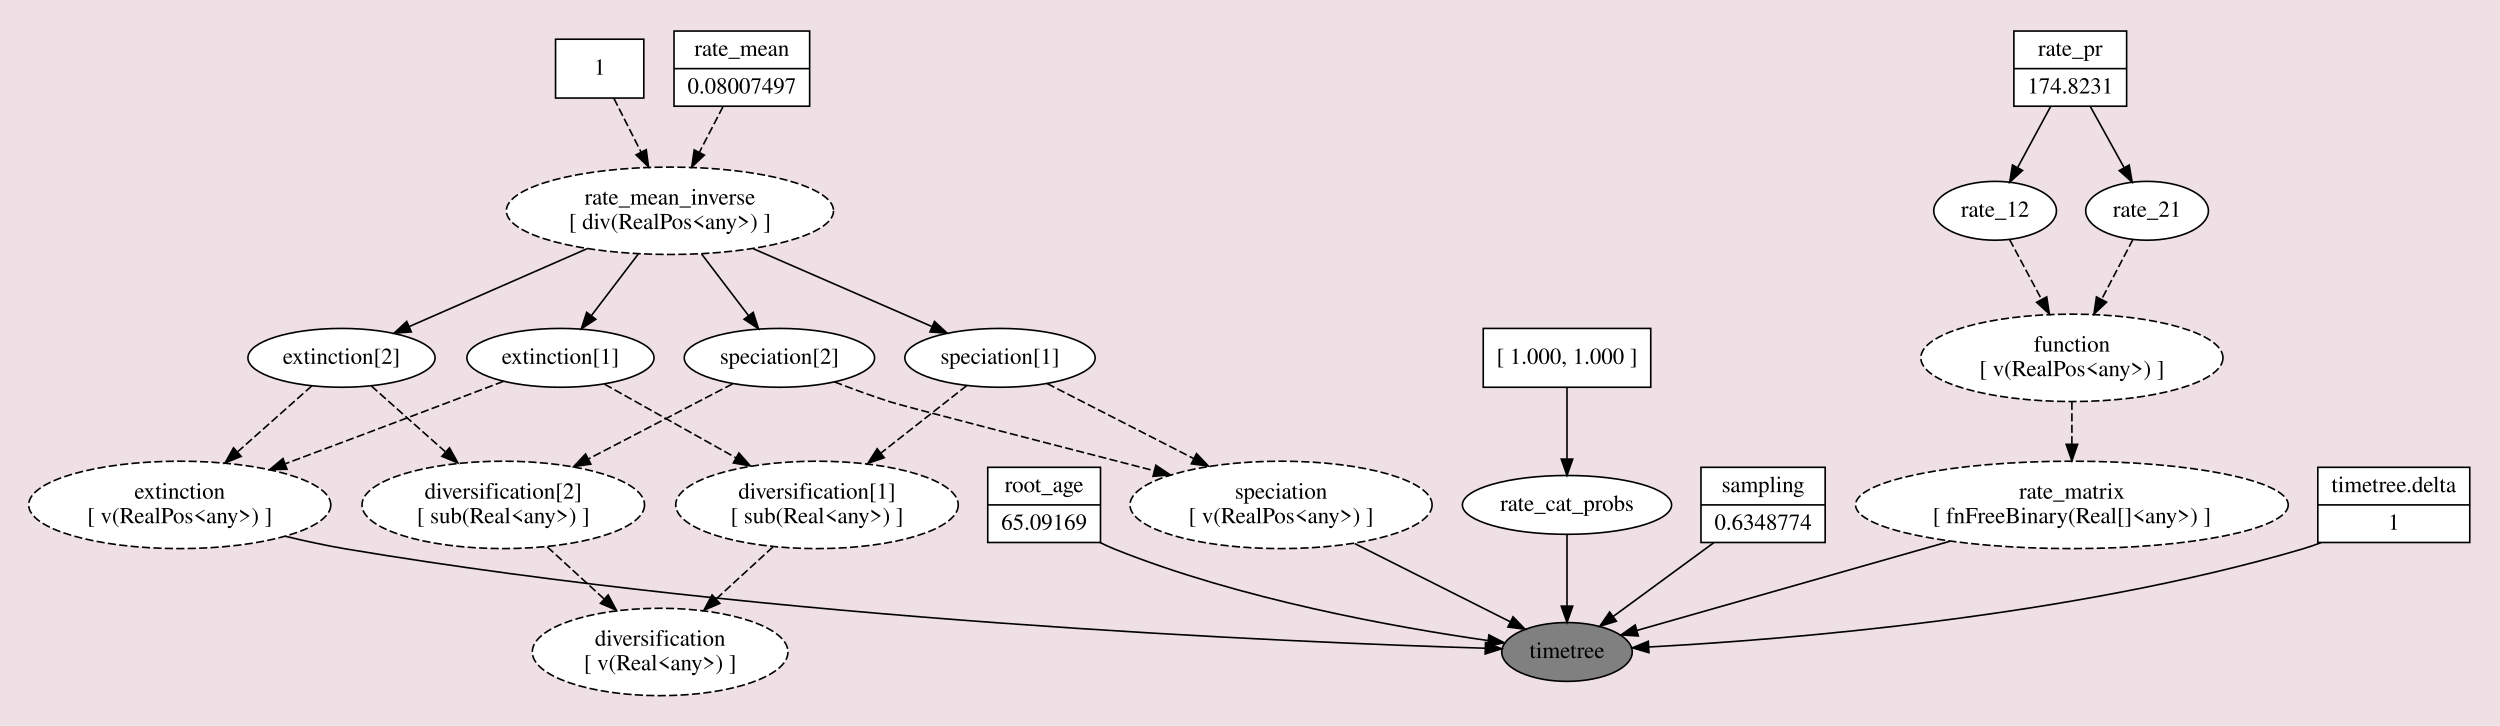
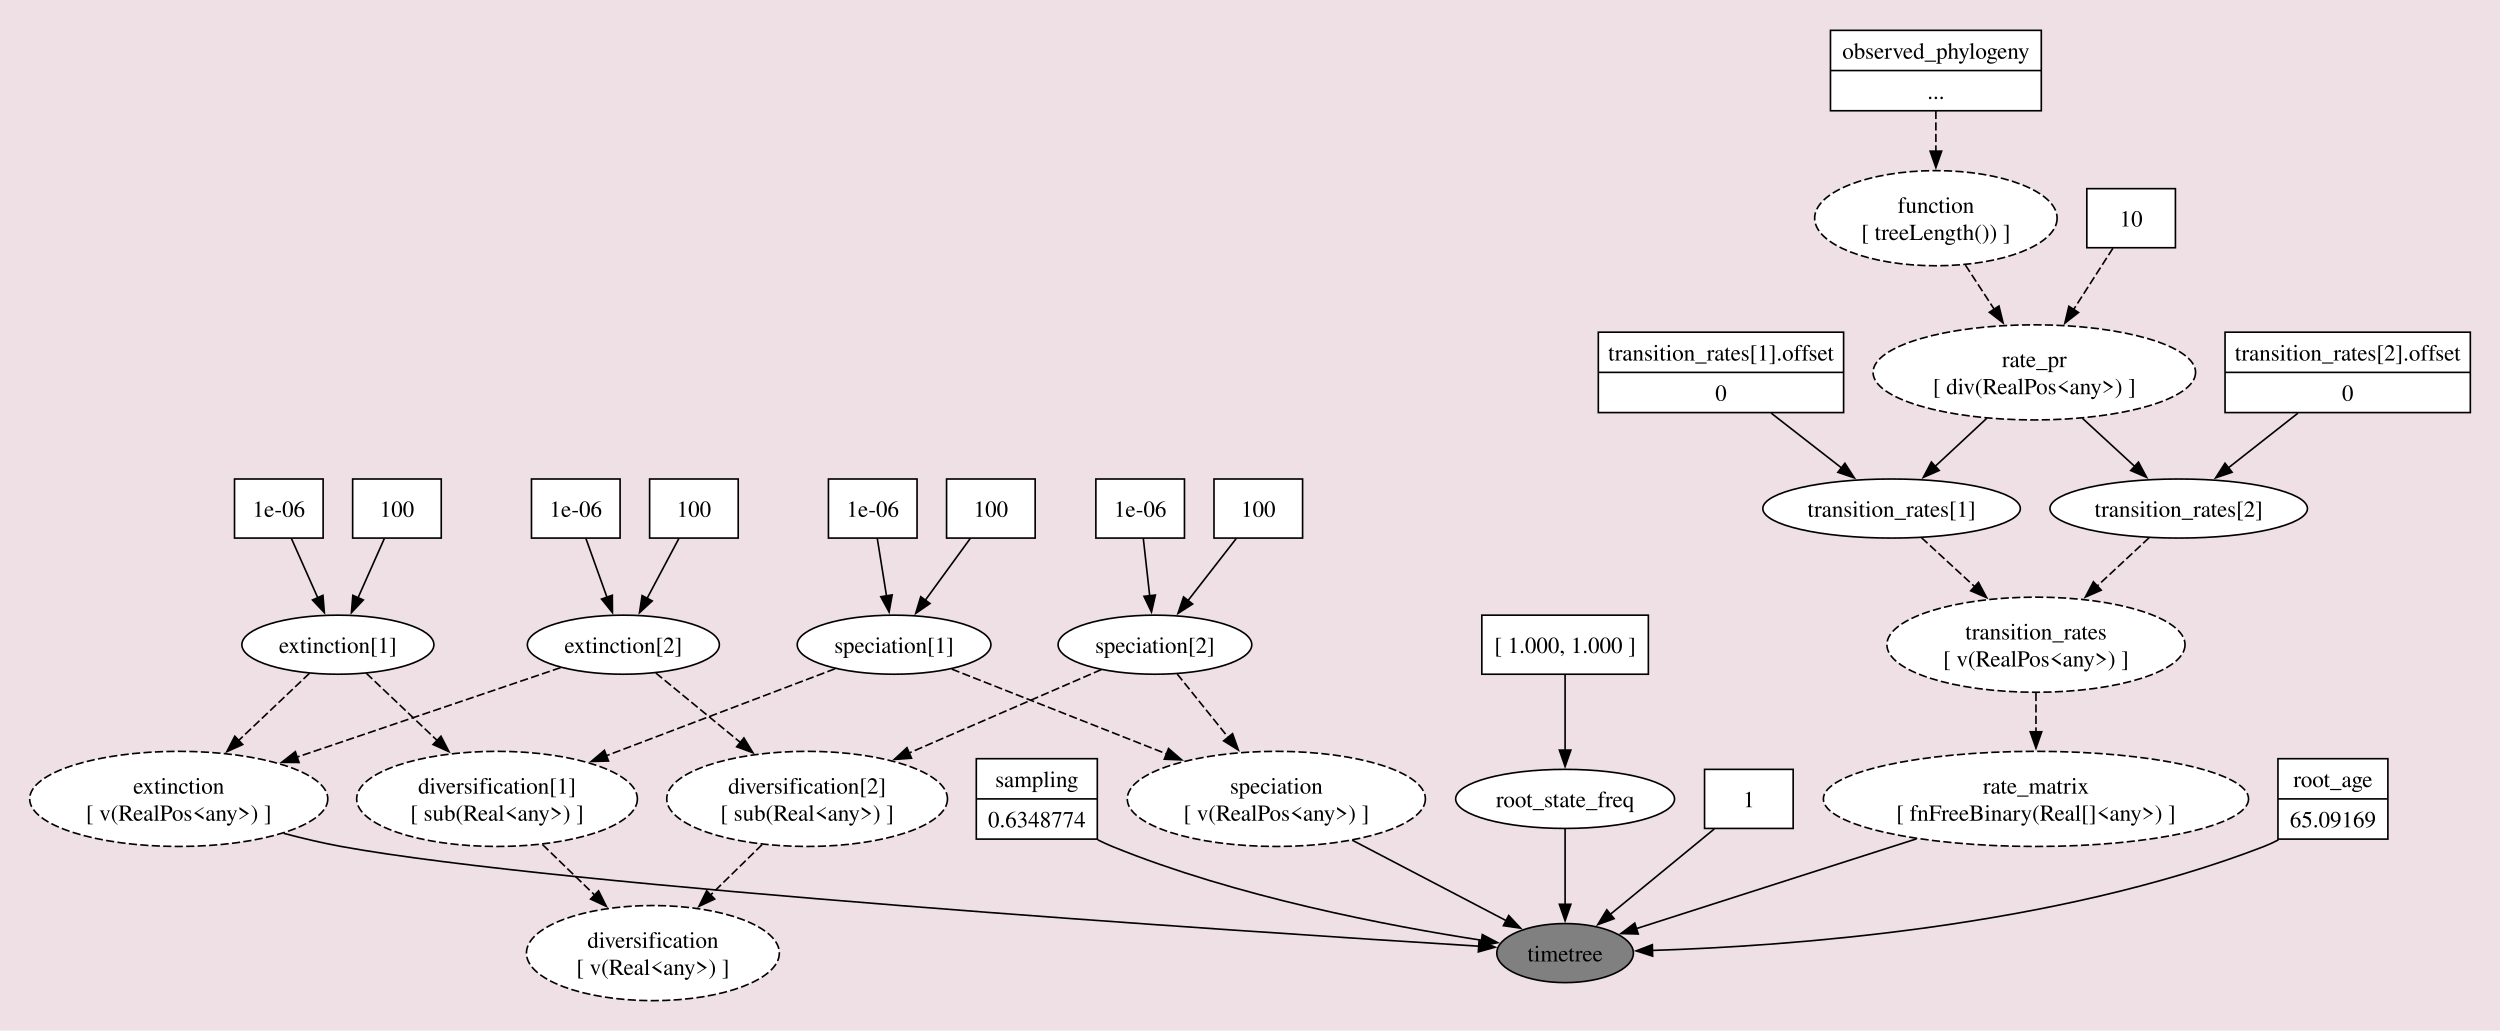
- <svg xmlns="http://www.w3.org/2000/svg" width="1530pt" height="444pt" viewBox="0.00 0.00 1530.00 444.00">
-   <g id="graph0" class="graph" transform="scale(1 1) rotate(0) translate(18 426)">
-     <polygon fill="#eee0e5" stroke="none" points="-18,18 -18,-426 1512,-426 1512,18 -18,18" />
+ <svg xmlns="http://www.w3.org/2000/svg" width="1524pt" height="628pt" viewBox="0.00 0.00 1523.61 627.91">
+   <g id="graph0" class="graph" transform="scale(1 1) rotate(0) translate(18 609.91)">
+     <polygon fill="#eee0e5" stroke="none" points="-18,18 -18,-609.91 1505.61,-609.91 1505.61,18 -18,18" />
    <g id="node1" class="node">
-       <ellipse fill="white" stroke="black" stroke-dasharray="5,2" cx="1250" cy="-117" rx="132.404" ry="26.741" />
-       <text text-anchor="middle" x="1250" y="-120.8" font-family="Times,serif" font-size="14.00">rate_matrix</text>
-       <text text-anchor="middle" x="1250" y="-105.8" font-family="Times,serif" font-size="14.00">[ fnFreeBinary(Real[]&lt;any&gt;) ]</text>
+       <ellipse fill="gray" stroke="black" cx="935.86" cy="-28.99" rx="41.63" ry="18" />
+       <text text-anchor="middle" x="935.86" y="-23.94" font-family="Times,serif" font-size="14.00">timetree</text>
+     </g>
+     <g id="node2" class="node">
+       <ellipse fill="white" stroke="black" stroke-dasharray="5,2" cx="90.86" cy="-122.97" rx="90.86" ry="28.99" />
+       <text text-anchor="middle" x="90.86" y="-126.17" font-family="Times,serif" font-size="14.00">extinction</text>
+       <text text-anchor="middle" x="90.86" y="-109.67" font-family="Times,serif" font-size="14.00">[ v(RealPos&lt;any&gt;) ]</text>
+     </g>
+     <g id="edge1" class="edge">
+       <path fill="none" stroke="black" d="M154.88,-101.96C166.44,-98.9 178.44,-96.07 189.86,-93.98 323.55,-69.58 736.5,-42.35 883.36,-33.19" />
+       <polygon fill="black" stroke="black" points="883.42,-36.7 893.18,-32.58 882.98,-29.71 883.42,-36.7" />
+     </g>
+     <g id="node3" class="node">
+       <ellipse fill="white" stroke="black" cx="187.86" cy="-216.96" rx="58.52" ry="18" />
+       <text text-anchor="middle" x="187.86" y="-211.91" font-family="Times,serif" font-size="14.00">extinction[1]</text>
+     </g>
+     <g id="edge3" class="edge">
+       <path fill="none" stroke="black" stroke-dasharray="5,2" d="M170.52,-199.51C158.48,-188.09 141.98,-172.45 127.13,-158.36" />
+       <polygon fill="black" stroke="black" points="129.84,-156.11 120.18,-151.77 125.03,-161.19 129.84,-156.11" />
    </g>
    <g id="node6" class="node">
-       <ellipse fill="gray" stroke="black" cx="941" cy="-27" rx="39.946" ry="18" />
-       <text text-anchor="middle" x="941" y="-23.3" font-family="Times,serif" font-size="14.00">timetree</text>
-     </g>
-     <g id="edge1" class="edge">
-       <path fill="none" stroke="black" d="M1175.2,-94.698C1115.21,-77.613 1033.15,-54.242 983.783,-40.184" />
-       <polygon fill="black" stroke="black" points="984.64,-36.789 974.064,-37.416 982.723,-43.522 984.64,-36.789" />
-     </g>
-     <g id="node2" class="node">
-       <ellipse fill="white" stroke="black" stroke-dasharray="5,2" cx="1250" cy="-207" rx="92.446" ry="26.741" />
-       <text text-anchor="middle" x="1250" y="-210.8" font-family="Times,serif" font-size="14.00">function</text>
-       <text text-anchor="middle" x="1250" y="-195.8" font-family="Times,serif" font-size="14.00">[ v(RealPos&lt;any&gt;) ]</text>
+       <ellipse fill="white" stroke="black" stroke-dasharray="5,2" cx="284.86" cy="-122.97" rx="85.56" ry="28.99" />
+       <text text-anchor="middle" x="284.86" y="-126.17" font-family="Times,serif" font-size="14.00">diversification[1]</text>
+       <text text-anchor="middle" x="284.86" y="-109.67" font-family="Times,serif" font-size="14.00">[ sub(Real&lt;any&gt;) ]</text>
    </g>
    <g id="edge2" class="edge">
-       <path fill="none" stroke="black" stroke-dasharray="5,2" d="M1250,-180.073C1250,-171.999 1250,-162.943 1250,-154.296" />
-       <polygon fill="black" stroke="black" points="1253.5,-154.046 1250,-144.046 1246.5,-154.046 1253.5,-154.046" />
-     </g>
-     <g id="node3" class="node">
-       <ellipse fill="white" stroke="black" cx="1203" cy="-297" rx="37.544" ry="18" />
-       <text text-anchor="middle" x="1203" y="-293.3" font-family="Times,serif" font-size="14.00">rate_12</text>
-     </g>
-     <g id="edge3" class="edge">
-       <path fill="none" stroke="black" stroke-dasharray="5,2" d="M1211.84,-279.448C1217.36,-269.111 1224.68,-255.41 1231.43,-242.772" />
-       <polygon fill="black" stroke="black" points="1234.59,-244.291 1236.21,-233.821 1228.41,-240.993 1234.59,-244.291" />
+       <path fill="none" stroke="black" stroke-dasharray="5,2" d="M205.2,-199.51C217.25,-188.09 233.75,-172.45 248.6,-158.36" />
+       <polygon fill="black" stroke="black" points="250.7,-161.19 255.55,-151.77 245.88,-156.11 250.7,-161.19" />
    </g>
    <g id="node4" class="node">
-       <polygon fill="white" stroke="black" points="1214.5,-361 1214.5,-407 1283.5,-407 1283.5,-361 1214.5,-361" />
-       <text text-anchor="middle" x="1249" y="-391.8" font-family="Times,serif" font-size="14.00">rate_pr</text>
-       <polyline fill="none" stroke="black" points="1214.5,-384 1283.5,-384 " />
-       <text text-anchor="middle" x="1249" y="-368.8" font-family="Times,serif" font-size="14.00">174.8231</text>
+       <polygon fill="white" stroke="black" points="178.86,-317.95 124.86,-317.95 124.86,-281.95 178.86,-281.95 178.86,-317.95" />
+       <text text-anchor="middle" x="151.86" y="-294.9" font-family="Times,serif" font-size="14.00">1e-06</text>
+     </g>
+     <g id="edge4" class="edge">
+       <path fill="none" stroke="black" d="M159.5,-281.77C164.18,-271.25 170.27,-257.54 175.61,-245.52" />
+       <polygon fill="black" stroke="black" points="178.76,-247.05 179.62,-236.49 172.36,-244.21 178.76,-247.05" />
+     </g>
+     <g id="node5" class="node">
+       <polygon fill="white" stroke="black" points="250.86,-317.95 196.86,-317.95 196.86,-281.95 250.86,-281.95 250.86,-317.95" />
+       <text text-anchor="middle" x="223.86" y="-294.9" font-family="Times,serif" font-size="14.00">100</text>
    </g>
    <g id="edge5" class="edge">
-       <path fill="none" stroke="black" d="M1236.91,-360.667C1230.74,-349.257 1223.2,-335.321 1216.8,-323.491" />
-       <polygon fill="black" stroke="black" points="1219.79,-321.672 1211.95,-314.543 1213.63,-325.004 1219.79,-321.672" />
-     </g>
-     <g id="node5" class="node">
-       <ellipse fill="white" stroke="black" cx="1296" cy="-297" rx="37.544" ry="18" />
-       <text text-anchor="middle" x="1296" y="-293.3" font-family="Times,serif" font-size="14.00">rate_21</text>
-     </g>
-     <g id="edge4" class="edge">
-       <path fill="none" stroke="black" d="M1261.35,-360.667C1267.66,-349.257 1275.36,-335.321 1281.91,-323.491" />
-       <polygon fill="black" stroke="black" points="1285.08,-324.988 1286.85,-314.543 1278.95,-321.601 1285.08,-324.988" />
+       <path fill="none" stroke="black" d="M216.23,-281.77C211.55,-271.25 205.46,-257.54 200.12,-245.52" />
+       <polygon fill="black" stroke="black" points="203.36,-244.21 196.1,-236.49 196.97,-247.05 203.36,-244.21" />
+     </g>
+     <g id="node18" class="node">
+       <ellipse fill="white" stroke="black" stroke-dasharray="5,2" cx="379.86" cy="-28.99" rx="77.07" ry="28.99" />
+       <text text-anchor="middle" x="379.86" y="-32.19" font-family="Times,serif" font-size="14.00">diversification</text>
+       <text text-anchor="middle" x="379.86" y="-15.69" font-family="Times,serif" font-size="14.00">[ v(Real&lt;any&gt;) ]</text>
    </g>
    <g id="edge6" class="edge">
-       <path fill="none" stroke="black" stroke-dasharray="5,2" d="M1287.35,-279.448C1281.94,-269.111 1274.78,-255.41 1268.18,-242.772" />
-       <polygon fill="black" stroke="black" points="1271.23,-241.062 1263.5,-233.821 1265.03,-244.305 1271.23,-241.062" />
+       <path fill="none" stroke="black" stroke-dasharray="5,2" d="M312.6,-95.12C322.54,-85.5 333.88,-74.51 344.39,-64.34" />
+       <polygon fill="black" stroke="black" points="346.75,-66.92 351.5,-57.45 341.88,-61.9 346.75,-66.92" />
    </g>
    <g id="node7" class="node">
-       <ellipse fill="white" stroke="black" stroke-dasharray="5,2" cx="92" cy="-117" rx="92.446" ry="26.741" />
-       <text text-anchor="middle" x="92" y="-120.8" font-family="Times,serif" font-size="14.00">extinction</text>
-       <text text-anchor="middle" x="92" y="-105.8" font-family="Times,serif" font-size="14.00">[ v(RealPos&lt;any&gt;) ]</text>
+       <ellipse fill="white" stroke="black" cx="526.86" cy="-216.96" rx="59.03" ry="18" />
+       <text text-anchor="middle" x="526.86" y="-211.91" font-family="Times,serif" font-size="14.00">speciation[1]</text>
+     </g>
+     <g id="edge8" class="edge">
+       <path fill="none" stroke="black" stroke-dasharray="5,2" d="M490.89,-202.29C454.2,-188.34 396.42,-166.38 351.37,-149.25" />
+       <polygon fill="black" stroke="black" points="352.81,-146.06 342.22,-145.77 350.32,-152.6 352.81,-146.06" />
+     </g>
+     <g id="node10" class="node">
+       <ellipse fill="white" stroke="black" stroke-dasharray="5,2" cx="759.86" cy="-122.97" rx="90.86" ry="28.99" />
+       <text text-anchor="middle" x="759.86" y="-126.17" font-family="Times,serif" font-size="14.00">speciation</text>
+       <text text-anchor="middle" x="759.86" y="-109.67" font-family="Times,serif" font-size="14.00">[ v(RealPos&lt;any&gt;) ]</text>
    </g>
    <g id="edge7" class="edge">
-       <path fill="none" stroke="black" d="M156.678,-97.789C168.993,-94.813 181.835,-92.041 194,-90 454.011,-46.384 770.325,-32.972 890.983,-29.274" />
-       <polygon fill="black" stroke="black" points="891.137,-32.772 901.029,-28.975 890.929,-25.775 891.137,-32.772" />
+       <path fill="none" stroke="black" stroke-dasharray="5,2" d="M562,-202.09C596.57,-188.44 650.24,-167.25 692.97,-150.38" />
+       <polygon fill="black" stroke="black" points="694.15,-153.68 702.17,-146.75 691.58,-147.17 694.15,-153.68" />
    </g>
    <g id="node8" class="node">
-       <ellipse fill="white" stroke="black" cx="325" cy="-207" rx="57.269" ry="18" />
-       <text text-anchor="middle" x="325" y="-203.3" font-family="Times,serif" font-size="14.00">extinction[1]</text>
+       <polygon fill="white" stroke="black" points="540.86,-317.95 486.86,-317.95 486.86,-281.95 540.86,-281.95 540.86,-317.95" />
+       <text text-anchor="middle" x="513.86" y="-294.9" font-family="Times,serif" font-size="14.00">1e-06</text>
    </g>
    <g id="edge9" class="edge">
-       <path fill="none" stroke="black" stroke-dasharray="5,2" d="M290.072,-192.601C279.456,-188.54 267.755,-184.077 257,-180 223.95,-167.472 187.136,-153.628 156.681,-142.206" />
-       <polygon fill="black" stroke="black" points="157.622,-138.821 147.03,-138.587 155.165,-145.375 157.622,-138.821" />
+       <path fill="none" stroke="black" d="M516.62,-281.77C518.26,-271.53 520.39,-258.28 522.28,-246.5" />
+       <polygon fill="black" stroke="black" points="525.7,-247.31 523.83,-236.88 518.78,-246.2 525.7,-247.31" />
+     </g>
+     <g id="node9" class="node">
+       <polygon fill="white" stroke="black" points="612.86,-317.95 558.86,-317.95 558.86,-281.95 612.86,-281.95 612.86,-317.95" />
+       <text text-anchor="middle" x="585.86" y="-294.9" font-family="Times,serif" font-size="14.00">100</text>
+     </g>
+     <g id="edge10" class="edge">
+       <path fill="none" stroke="black" d="M573.35,-281.77C565.32,-270.75 554.74,-256.22 545.7,-243.81" />
+       <polygon fill="black" stroke="black" points="548.76,-242.08 540.05,-236.05 543.11,-246.2 548.76,-242.08" />
+     </g>
+     <g id="edge11" class="edge">
+       <path fill="none" stroke="black" d="M806.11,-97.81C835.55,-82.42 873.1,-62.79 900.23,-48.61" />
+       <polygon fill="black" stroke="black" points="901.49,-51.9 908.74,-44.17 898.25,-45.7 901.49,-51.9" />
+     </g>
+     <g id="node11" class="node">
+       <ellipse fill="white" stroke="black" cx="685.86" cy="-216.96" rx="59.03" ry="18" />
+       <text text-anchor="middle" x="685.86" y="-211.91" font-family="Times,serif" font-size="14.00">speciation[2]</text>
+     </g>
+     <g id="edge13" class="edge">
+       <path fill="none" stroke="black" stroke-dasharray="5,2" d="M699.44,-199.09C708.2,-188.19 719.94,-173.6 730.74,-160.18" />
+       <polygon fill="black" stroke="black" points="733.17,-162.74 736.71,-152.75 727.72,-158.35 733.17,-162.74" />
+     </g>
+     <g id="node14" class="node">
+       <ellipse fill="white" stroke="black" stroke-dasharray="5,2" cx="473.86" cy="-122.97" rx="85.56" ry="28.99" />
+       <text text-anchor="middle" x="473.86" y="-126.17" font-family="Times,serif" font-size="14.00">diversification[2]</text>
+       <text text-anchor="middle" x="473.86" y="-109.67" font-family="Times,serif" font-size="14.00">[ sub(Real&lt;any&gt;) ]</text>
+     </g>
+     <g id="edge12" class="edge">
+       <path fill="none" stroke="black" stroke-dasharray="5,2" d="M653.2,-201.79C622.1,-188.29 574.46,-167.62 536.1,-150.98" />
+       <polygon fill="black" stroke="black" points="537.5,-147.77 526.94,-147 534.72,-154.19 537.5,-147.77" />
+     </g>
+     <g id="node12" class="node">
+       <polygon fill="white" stroke="black" points="703.86,-317.95 649.86,-317.95 649.86,-281.95 703.86,-281.95 703.86,-317.95" />
+       <text text-anchor="middle" x="676.86" y="-294.9" font-family="Times,serif" font-size="14.00">1e-06</text>
+     </g>
+     <g id="edge14" class="edge">
+       <path fill="none" stroke="black" d="M678.77,-281.77C679.91,-271.53 681.38,-258.28 682.69,-246.5" />
+       <polygon fill="black" stroke="black" points="686.13,-247.22 683.76,-236.89 679.18,-246.44 686.13,-247.22" />
    </g>
    <g id="node13" class="node">
-       <ellipse fill="white" stroke="black" stroke-dasharray="5,2" cx="482" cy="-117" rx="86.461" ry="26.741" />
-       <text text-anchor="middle" x="482" y="-120.8" font-family="Times,serif" font-size="14.00">diversification[1]</text>
-       <text text-anchor="middle" x="482" y="-105.8" font-family="Times,serif" font-size="14.00">[ sub(Real&lt;any&gt;) ]</text>
-     </g>
-     <g id="edge8" class="edge">
-       <path fill="none" stroke="black" stroke-dasharray="5,2" d="M351.989,-190.872C374.045,-178.51 405.812,-160.704 432.424,-145.788" />
-       <polygon fill="black" stroke="black" points="434.218,-148.794 441.23,-140.852 430.796,-142.688 434.218,-148.794" />
-     </g>
-     <g id="node9" class="node">
-       <ellipse fill="white" stroke="black" stroke-dasharray="5,2" cx="392" cy="-297" rx="100.114" ry="26.741" />
-       <text text-anchor="middle" x="392" y="-300.8" font-family="Times,serif" font-size="14.00">rate_mean_inverse</text>
-       <text text-anchor="middle" x="392" y="-285.8" font-family="Times,serif" font-size="14.00">[ div(RealPos&lt;any&gt;) ]</text>
-     </g>
-     <g id="edge13" class="edge">
-       <path fill="none" stroke="black" d="M372.621,-270.547C363.602,-258.701 352.912,-244.66 343.947,-232.886" />
-       <polygon fill="black" stroke="black" points="346.616,-230.613 337.773,-224.777 341.046,-234.854 346.616,-230.613" />
-     </g>
-     <g id="node12" class="node">
-       <ellipse fill="white" stroke="black" cx="594" cy="-207" rx="58.242" ry="18" />
-       <text text-anchor="middle" x="594" y="-203.3" font-family="Times,serif" font-size="14.00">speciation[1]</text>
-     </g>
-     <g id="edge10" class="edge">
-       <path fill="none" stroke="black" d="M442.973,-273.794C476.761,-259.074 520.543,-240.001 552.261,-226.184" />
-       <polygon fill="black" stroke="black" points="553.922,-229.277 561.692,-222.075 551.127,-222.86 553.922,-229.277" />
+       <polygon fill="white" stroke="black" points="775.86,-317.95 721.86,-317.95 721.86,-281.95 775.86,-281.95 775.86,-317.95" />
+       <text text-anchor="middle" x="748.86" y="-294.9" font-family="Times,serif" font-size="14.00">100</text>
+     </g>
+     <g id="edge15" class="edge">
+       <path fill="none" stroke="black" d="M735.5,-281.77C726.93,-270.75 715.63,-256.22 705.98,-243.81" />
+       <polygon fill="black" stroke="black" points="708.82,-241.77 699.92,-236.03 703.3,-246.07 708.82,-241.77" />
+     </g>
+     <g id="edge16" class="edge">
+       <path fill="none" stroke="black" stroke-dasharray="5,2" d="M446.42,-95.12C436.59,-85.5 425.36,-74.51 414.97,-64.34" />
+       <polygon fill="black" stroke="black" points="417.53,-61.95 407.93,-57.46 412.63,-66.96 417.53,-61.95" />
+     </g>
+     <g id="node15" class="node">
+       <ellipse fill="white" stroke="black" cx="361.86" cy="-216.96" rx="58.52" ry="18" />
+       <text text-anchor="middle" x="361.86" y="-211.91" font-family="Times,serif" font-size="14.00">extinction[2]</text>
+     </g>
+     <g id="edge18" class="edge">
+       <path fill="none" stroke="black" stroke-dasharray="5,2" d="M323.61,-202.97C282,-188.85 214.52,-165.95 162.91,-148.43" />
+       <polygon fill="black" stroke="black" points="164.18,-145.16 153.59,-145.26 161.93,-151.79 164.18,-145.16" />
+     </g>
+     <g id="edge17" class="edge">
+       <path fill="none" stroke="black" stroke-dasharray="5,2" d="M381.63,-199.72C395.98,-187.93 415.91,-171.57 433.56,-157.07" />
+       <polygon fill="black" stroke="black" points="435.34,-160.14 440.85,-151.09 430.9,-154.73 435.34,-160.14" />
    </g>
    <g id="node16" class="node">
-       <ellipse fill="white" stroke="black" cx="459" cy="-207" rx="58.242" ry="18" />
-       <text text-anchor="middle" x="459" y="-203.3" font-family="Times,serif" font-size="14.00">speciation[2]</text>
-     </g>
-     <g id="edge11" class="edge">
-       <path fill="none" stroke="black" d="M411.379,-270.547C420.398,-258.701 431.088,-244.66 440.053,-232.886" />
-       <polygon fill="black" stroke="black" points="442.954,-234.854 446.227,-224.777 437.384,-230.613 442.954,-234.854" />
-     </g>
-     <g id="node18" class="node">
-       <ellipse fill="white" stroke="black" cx="191" cy="-207" rx="57.269" ry="18" />
-       <text text-anchor="middle" x="191" y="-203.3" font-family="Times,serif" font-size="14.00">extinction[2]</text>
-     </g>
-     <g id="edge12" class="edge">
-       <path fill="none" stroke="black" d="M341.279,-273.794C307.658,-259.074 264.093,-240.001 232.533,-226.184" />
-       <polygon fill="black" stroke="black" points="233.712,-222.879 223.148,-222.075 230.905,-229.291 233.712,-222.879" />
-     </g>
-     <g id="node10" class="node">
-       <polygon fill="white" stroke="black" points="376,-402 322,-402 322,-366 376,-366 376,-402" />
-       <text text-anchor="middle" x="349" y="-380.3" font-family="Times,serif" font-size="14.00">1</text>
-     </g>
-     <g id="edge14" class="edge">
-       <path fill="none" stroke="black" stroke-dasharray="5,2" d="M357.702,-365.799C362.456,-356.4 368.524,-344.406 374.23,-333.126" />
-       <polygon fill="black" stroke="black" points="377.51,-334.395 378.902,-323.892 371.264,-331.236 377.51,-334.395" />
-     </g>
-     <g id="node11" class="node">
-       <polygon fill="white" stroke="black" points="394.5,-361 394.5,-407 477.5,-407 477.5,-361 394.5,-361" />
-       <text text-anchor="middle" x="436" y="-391.8" font-family="Times,serif" font-size="14.00">rate_mean</text>
-       <polyline fill="none" stroke="black" points="394.5,-384 477.5,-384 " />
-       <text text-anchor="middle" x="436" y="-368.8" font-family="Times,serif" font-size="14.00">0.08007497</text>
-     </g>
-     <g id="edge15" class="edge">
-       <path fill="none" stroke="black" stroke-dasharray="5,2" d="M424.44,-360.667C420.047,-352.182 414.933,-342.301 410.081,-332.928" />
-       <polygon fill="black" stroke="black" points="413.058,-331.067 405.353,-323.795 406.841,-334.285 413.058,-331.067" />
-     </g>
-     <g id="edge16" class="edge">
-       <path fill="none" stroke="black" stroke-dasharray="5,2" d="M573.718,-190.064C559.067,-178.553 538.819,-162.644 521.074,-148.701" />
-       <polygon fill="black" stroke="black" points="523.152,-145.882 513.126,-142.456 518.827,-151.387 523.152,-145.882" />
+       <polygon fill="white" stroke="black" points="359.86,-317.95 305.86,-317.95 305.86,-281.95 359.86,-281.95 359.86,-317.95" />
+       <text text-anchor="middle" x="332.86" y="-294.9" font-family="Times,serif" font-size="14.00">1e-06</text>
+     </g>
+     <g id="edge19" class="edge">
+       <path fill="none" stroke="black" d="M339.01,-281.77C342.74,-271.36 347.59,-257.82 351.86,-245.89" />
+       <polygon fill="black" stroke="black" points="355.14,-247.13 355.21,-236.53 348.55,-244.77 355.14,-247.13" />
    </g>
    <g id="node17" class="node">
-       <ellipse fill="white" stroke="black" stroke-dasharray="5,2" cx="766" cy="-117" rx="92.446" ry="26.741" />
-       <text text-anchor="middle" x="766" y="-120.8" font-family="Times,serif" font-size="14.00">speciation</text>
-       <text text-anchor="middle" x="766" y="-105.8" font-family="Times,serif" font-size="14.00">[ v(RealPos&lt;any&gt;) ]</text>
-     </g>
-     <g id="edge17" class="edge">
-       <path fill="none" stroke="black" stroke-dasharray="5,2" d="M622.789,-191.271C647.229,-178.766 682.951,-160.49 712.604,-145.319" />
-       <polygon fill="black" stroke="black" points="714.284,-148.391 721.592,-140.72 711.096,-142.159 714.284,-148.391" />
-     </g>
-     <g id="node14" class="node">
-       <ellipse fill="white" stroke="black" stroke-dasharray="5,2" cx="386" cy="-27" rx="78.233" ry="26.741" />
-       <text text-anchor="middle" x="386" y="-30.8" font-family="Times,serif" font-size="14.00">diversification</text>
-       <text text-anchor="middle" x="386" y="-15.8" font-family="Times,serif" font-size="14.00">[ v(Real&lt;any&gt;) ]</text>
-     </g>
-     <g id="edge18" class="edge">
-       <path fill="none" stroke="black" stroke-dasharray="5,2" d="M455.003,-91.253C444.279,-81.422 431.813,-69.995 420.45,-59.579" />
-       <polygon fill="black" stroke="black" points="422.531,-56.739 412.794,-52.561 417.801,-61.899 422.531,-56.739" />
-     </g>
-     <g id="node15" class="node">
-       <ellipse fill="white" stroke="black" stroke-dasharray="5,2" cx="290" cy="-117" rx="86.461" ry="26.741" />
-       <text text-anchor="middle" x="290" y="-120.8" font-family="Times,serif" font-size="14.00">diversification[2]</text>
-       <text text-anchor="middle" x="290" y="-105.8" font-family="Times,serif" font-size="14.00">[ sub(Real&lt;any&gt;) ]</text>
-     </g>
-     <g id="edge19" class="edge">
-       <path fill="none" stroke="black" stroke-dasharray="5,2" d="M316.997,-91.253C327.721,-81.422 340.187,-69.995 351.55,-59.579" />
-       <polygon fill="black" stroke="black" points="354.199,-61.899 359.206,-52.561 349.469,-56.739 354.199,-61.899" />
+       <polygon fill="white" stroke="black" points="431.86,-317.95 377.86,-317.95 377.86,-281.95 431.86,-281.95 431.86,-317.95" />
+       <text text-anchor="middle" x="404.86" y="-294.9" font-family="Times,serif" font-size="14.00">100</text>
+     </g>
+     <g id="edge20" class="edge">
+       <path fill="none" stroke="black" d="M395.74,-281.77C390.1,-271.14 382.73,-257.26 376.3,-245.16" />
+       <polygon fill="black" stroke="black" points="379.46,-243.64 371.68,-236.45 373.28,-246.92 379.46,-243.64" />
+     </g>
+     <g id="node19" class="node">
+       <ellipse fill="white" stroke="black" cx="935.86" cy="-122.97" rx="66.71" ry="18" />
+       <text text-anchor="middle" x="935.86" y="-117.92" font-family="Times,serif" font-size="14.00">root_state_freq</text>
    </g>
    <g id="edge21" class="edge">
-       <path fill="none" stroke="black" stroke-dasharray="5,2" d="M430.331,-191.072C406.283,-178.55 371.315,-160.341 342.301,-145.234" />
-       <polygon fill="black" stroke="black" points="343.598,-141.963 333.112,-140.449 340.365,-148.172 343.598,-141.963" />
-     </g>
-     <g id="edge20" class="edge">
-       <path fill="none" stroke="black" stroke-dasharray="5,2" d="M492.633,-192.29C503.51,-188.086 515.684,-183.619 527,-180 534.953,-177.457 621.787,-155.035 688.519,-137.879" />
-       <polygon fill="black" stroke="black" points="689.394,-141.268 698.208,-135.389 687.651,-134.489 689.394,-141.268" />
+       <path fill="none" stroke="black" d="M935.86,-104.67C935.86,-91.7 935.86,-73.65 935.86,-58.54" />
+       <polygon fill="black" stroke="black" points="939.36,-58.73 935.86,-48.73 932.36,-58.73 939.36,-58.73" />
+     </g>
+     <g id="node20" class="node">
+       <polygon fill="white" stroke="black" points="986.61,-234.96 885.11,-234.96 885.11,-198.96 986.61,-198.96 986.61,-234.96" />
+       <text text-anchor="middle" x="935.86" y="-211.91" font-family="Times,serif" font-size="14.00">[ 1.000, 1.000 ]</text>
    </g>
    <g id="edge22" class="edge">
-       <path fill="none" stroke="black" d="M811.067,-93.338C840.69,-78.442 878.875,-59.24 906.17,-45.515" />
-       <polygon fill="black" stroke="black" points="907.977,-48.524 915.338,-40.904 904.832,-42.27 907.977,-48.524" />
+       <path fill="none" stroke="black" d="M935.86,-198.66C935.86,-185.68 935.86,-167.63 935.86,-152.53" />
+       <polygon fill="black" stroke="black" points="939.36,-152.71 935.86,-142.71 932.36,-152.71 939.36,-152.71" />
+     </g>
+     <g id="node21" class="node">
+       <ellipse fill="white" stroke="black" stroke-dasharray="5,2" cx="1222.86" cy="-122.97" rx="129.58" ry="28.99" />
+       <text text-anchor="middle" x="1222.86" y="-126.17" font-family="Times,serif" font-size="14.00">rate_matrix</text>
+       <text text-anchor="middle" x="1222.86" y="-109.67" font-family="Times,serif" font-size="14.00">[ fnFreeBinary(Real[]&lt;any&gt;) ]</text>
+     </g>
+     <g id="edge23" class="edge">
+       <path fill="none" stroke="black" d="M1150.07,-98.64C1096.18,-81.37 1024.56,-58.42 979.32,-43.92" />
+       <polygon fill="black" stroke="black" points="980.45,-40.61 969.86,-40.89 978.32,-47.27 980.45,-40.61" />
+     </g>
+     <g id="node22" class="node">
+       <ellipse fill="white" stroke="black" stroke-dasharray="5,2" cx="1222.86" cy="-216.96" rx="90.86" ry="28.99" />
+       <text text-anchor="middle" x="1222.86" y="-220.16" font-family="Times,serif" font-size="14.00">transition_rates</text>
+       <text text-anchor="middle" x="1222.86" y="-203.66" font-family="Times,serif" font-size="14.00">[ v(RealPos&lt;any&gt;) ]</text>
    </g>
    <g id="edge24" class="edge">
-       <path fill="none" stroke="black" stroke-dasharray="5,2" d="M172.842,-189.859C160.197,-178.62 142.918,-163.26 127.58,-149.626" />
-       <polygon fill="black" stroke="black" points="129.57,-146.713 119.77,-142.685 124.919,-151.944 129.57,-146.713" />
-     </g>
-     <g id="edge23" class="edge">
-       <path fill="none" stroke="black" stroke-dasharray="5,2" d="M209.158,-189.859C221.803,-178.62 239.082,-163.26 254.42,-149.626" />
-       <polygon fill="black" stroke="black" points="257.081,-151.944 262.23,-142.685 252.43,-146.713 257.081,-151.944" />
-     </g>
-     <g id="node19" class="node">
-       <ellipse fill="white" stroke="black" cx="941" cy="-117" rx="64.017" ry="18" />
-       <text text-anchor="middle" x="941" y="-113.3" font-family="Times,serif" font-size="14.00">rate_cat_probs</text>
+       <path fill="none" stroke="black" stroke-dasharray="5,2" d="M1222.86,-187.61C1222.86,-180.09 1222.86,-171.83 1222.86,-163.82" />
+       <polygon fill="black" stroke="black" points="1226.36,-163.9 1222.86,-153.9 1219.36,-163.9 1226.36,-163.9" />
+     </g>
+     <g id="node23" class="node">
+       <ellipse fill="white" stroke="black" cx="1134.86" cy="-299.95" rx="78.48" ry="18" />
+       <text text-anchor="middle" x="1134.86" y="-294.9" font-family="Times,serif" font-size="14.00">transition_rates[1]</text>
    </g>
    <g id="edge25" class="edge">
-       <path fill="none" stroke="black" d="M941,-98.614C941,-86.24 941,-69.369 941,-55.22" />
-       <polygon fill="black" stroke="black" points="944.5,-55.05 941,-45.05 937.5,-55.05 944.5,-55.05" />
-     </g>
-     <g id="node20" class="node">
-       <polygon fill="white" stroke="black" points="992.25,-225 889.75,-225 889.75,-189 992.25,-189 992.25,-225" />
-       <text text-anchor="middle" x="941" y="-203.3" font-family="Times,serif" font-size="14.00">[ 1.000, 1.000 ]</text>
+       <path fill="none" stroke="black" stroke-dasharray="5,2" d="M1153.1,-282.17C1162.48,-273.53 1174.29,-262.66 1185.5,-252.34" />
+       <polygon fill="black" stroke="black" points="1187.81,-254.97 1192.8,-245.63 1183.07,-249.82 1187.81,-254.97" />
+     </g>
+     <g id="node24" class="node">
+       <ellipse fill="white" stroke="black" stroke-dasharray="5,2" cx="1221.86" cy="-382.94" rx="98.29" ry="28.99" />
+       <text text-anchor="middle" x="1221.86" y="-386.14" font-family="Times,serif" font-size="14.00">rate_pr</text>
+       <text text-anchor="middle" x="1221.86" y="-369.64" font-family="Times,serif" font-size="14.00">[ div(RealPos&lt;any&gt;) ]</text>
+     </g>
+     <g id="edge27" class="edge">
+       <path fill="none" stroke="black" d="M1192.89,-354.97C1182.72,-345.5 1171.36,-334.92 1161.4,-325.65" />
+       <polygon fill="black" stroke="black" points="1163.89,-323.18 1154.18,-318.93 1159.12,-328.31 1163.89,-323.18" />
+     </g>
+     <g id="node28" class="node">
+       <ellipse fill="white" stroke="black" cx="1309.86" cy="-299.95" rx="78.48" ry="18" />
+       <text text-anchor="middle" x="1309.86" y="-294.9" font-family="Times,serif" font-size="14.00">transition_rates[2]</text>
    </g>
    <g id="edge26" class="edge">
-       <path fill="none" stroke="black" d="M941,-188.614C941,-176.24 941,-159.369 941,-145.22" />
-       <polygon fill="black" stroke="black" points="944.5,-145.05 941,-135.05 937.5,-145.05 944.5,-145.05" />
-     </g>
-     <g id="node21" class="node">
-       <polygon fill="white" stroke="black" points="1023,-94 1023,-140 1099,-140 1099,-94 1023,-94" />
-       <text text-anchor="middle" x="1061" y="-124.8" font-family="Times,serif" font-size="14.00">sampling</text>
-       <polyline fill="none" stroke="black" points="1023,-117 1099,-117 " />
-       <text text-anchor="middle" x="1061" y="-101.8" font-family="Times,serif" font-size="14.00">0.6348774</text>
-     </g>
-     <g id="edge27" class="edge">
-       <path fill="none" stroke="black" d="M1030.72,-93.794C1011.9,-79.992 987.858,-62.362 969.4,-48.827" />
-       <polygon fill="black" stroke="black" points="971.228,-45.827 961.094,-42.735 967.088,-51.471 971.228,-45.827" />
-     </g>
-     <g id="node22" class="node">
-       <polygon fill="white" stroke="black" points="1400.5,-94 1400.5,-140 1493.5,-140 1493.5,-94 1400.5,-94" />
-       <text text-anchor="middle" x="1447" y="-124.8" font-family="Times,serif" font-size="14.00">timetree.delta</text>
-       <polyline fill="none" stroke="black" points="1400.5,-117 1493.5,-117 " />
-       <text text-anchor="middle" x="1447" y="-101.8" font-family="Times,serif" font-size="14.00">1</text>
+       <path fill="none" stroke="black" d="M1251.17,-354.97C1261.45,-345.5 1272.95,-334.92 1283.02,-325.65" />
+       <polygon fill="black" stroke="black" points="1285.34,-328.27 1290.33,-318.93 1280.6,-323.12 1285.34,-328.27" />
+     </g>
+     <g id="node25" class="node">
+       <ellipse fill="white" stroke="black" stroke-dasharray="5,2" cx="1161.86" cy="-476.92" rx="73.89" ry="28.99" />
+       <text text-anchor="middle" x="1161.86" y="-480.12" font-family="Times,serif" font-size="14.00">function</text>
+       <text text-anchor="middle" x="1161.86" y="-463.62" font-family="Times,serif" font-size="14.00">[ treeLength()) ]</text>
    </g>
    <g id="edge28" class="edge">
-       <path fill="none" stroke="black" d="M1402.53,-93.927C1398.68,-92.456 1394.81,-91.118 1391,-90 1249.73,-48.488 1075.15,-34.549 991.002,-30.044" />
-       <polygon fill="black" stroke="black" points="991.12,-26.546 980.954,-29.528 990.761,-33.536 991.12,-26.546" />
-     </g>
-     <g id="node23" class="node">
-       <polygon fill="white" stroke="black" points="586.5,-94 586.5,-140 655.5,-140 655.5,-94 586.5,-94" />
-       <text text-anchor="middle" x="621" y="-124.8" font-family="Times,serif" font-size="14.00">root_age</text>
-       <polyline fill="none" stroke="black" points="586.5,-117 655.5,-117 " />
-       <text text-anchor="middle" x="621" y="-101.8" font-family="Times,serif" font-size="14.00">65.09169</text>
+       <path fill="none" stroke="black" stroke-dasharray="5,2" d="M1179.87,-448.32C1185.39,-439.85 1191.57,-430.38 1197.45,-421.37" />
+       <polygon fill="black" stroke="black" points="1200.31,-423.39 1202.84,-413.1 1194.44,-419.57 1200.31,-423.39" />
+     </g>
+     <g id="node26" class="node">
+       <polygon fill="white" stroke="black" points="1097.61,-542.41 1097.61,-591.41 1226.11,-591.41 1226.11,-542.41 1097.61,-542.41" />
+       <text text-anchor="middle" x="1161.86" y="-574.11" font-family="Times,serif" font-size="14.00">observed_phylogeny</text>
+       <polyline fill="none" stroke="black" points="1097.61,-566.91 1226.11,-566.91" />
+       <text text-anchor="middle" x="1161.86" y="-549.61" font-family="Times,serif" font-size="14.00">...</text>
    </g>
    <g id="edge29" class="edge">
-       <path fill="none" stroke="black" d="M655.232,-93.992C658.141,-92.526 661.086,-91.171 664,-90 740.842,-59.129 836.156,-42.072 892.583,-33.995" />
-       <polygon fill="black" stroke="black" points="893.233,-37.438 902.653,-32.59 892.266,-30.505 893.233,-37.438" />
+       <path fill="none" stroke="black" stroke-dasharray="5,2" d="M1161.86,-542.33C1161.86,-534.7 1161.86,-526.02 1161.86,-517.56" />
+       <polygon fill="black" stroke="black" points="1165.36,-517.78 1161.86,-507.78 1158.36,-517.78 1165.36,-517.78" />
+     </g>
+     <g id="node27" class="node">
+       <polygon fill="white" stroke="black" points="1307.86,-494.92 1253.86,-494.92 1253.86,-458.92 1307.86,-458.92 1307.86,-494.92" />
+       <text text-anchor="middle" x="1280.86" y="-471.87" font-family="Times,serif" font-size="14.00">10</text>
+     </g>
+     <g id="edge30" class="edge">
+       <path fill="none" stroke="black" stroke-dasharray="5,2" d="M1269.77,-458.62C1263.01,-448.09 1254.11,-434.21 1245.81,-421.28" />
+       <polygon fill="black" stroke="black" points="1248.8,-419.45 1240.45,-412.92 1242.91,-423.23 1248.8,-419.45" />
+     </g>
+     <g id="edge31" class="edge">
+       <path fill="none" stroke="black" stroke-dasharray="5,2" d="M1291.84,-282.17C1282.64,-273.6 1271.09,-262.85 1260.08,-252.61" />
+       <polygon fill="black" stroke="black" points="1262.64,-250.2 1252.93,-245.95 1257.87,-255.33 1262.64,-250.2" />
+     </g>
+     <g id="node29" class="node">
+       <polygon fill="white" stroke="black" points="1338.11,-358.44 1338.11,-407.44 1487.61,-407.44 1487.61,-358.44 1338.11,-358.44" />
+       <text text-anchor="middle" x="1412.86" y="-390.14" font-family="Times,serif" font-size="14.00">transition_rates[2].offset</text>
+       <polyline fill="none" stroke="black" points="1338.11,-382.94 1487.61,-382.94" />
+       <text text-anchor="middle" x="1412.86" y="-365.64" font-family="Times,serif" font-size="14.00">0</text>
+     </g>
+     <g id="edge32" class="edge">
+       <path fill="none" stroke="black" d="M1382.52,-358.08C1369.11,-347.54 1353.4,-335.18 1340.01,-324.66" />
+       <polygon fill="black" stroke="black" points="1342.4,-322.08 1332.37,-318.65 1338.07,-327.58 1342.4,-322.08" />
+     </g>
+     <g id="node30" class="node">
+       <polygon fill="white" stroke="black" points="956.11,-358.44 956.11,-407.44 1105.61,-407.44 1105.61,-358.44 956.11,-358.44" />
+       <text text-anchor="middle" x="1030.86" y="-390.14" font-family="Times,serif" font-size="14.00">transition_rates[1].offset</text>
+       <polyline fill="none" stroke="black" points="956.11,-382.94 1105.61,-382.94" />
+       <text text-anchor="middle" x="1030.86" y="-365.64" font-family="Times,serif" font-size="14.00">0</text>
+     </g>
+     <g id="edge33" class="edge">
+       <path fill="none" stroke="black" d="M1061.5,-358.08C1075.04,-347.54 1090.91,-335.18 1104.42,-324.66" />
+       <polygon fill="black" stroke="black" points="1106.4,-327.55 1112.14,-318.64 1102.1,-322.02 1106.4,-327.55" />
+     </g>
+     <g id="node31" class="node">
+       <polygon fill="white" stroke="black" points="1074.86,-140.97 1020.86,-140.97 1020.86,-104.97 1074.86,-104.97 1074.86,-140.97" />
+       <text text-anchor="middle" x="1047.86" y="-117.92" font-family="Times,serif" font-size="14.00">1</text>
+     </g>
+     <g id="edge34" class="edge">
+       <path fill="none" stroke="black" d="M1026.8,-104.67C1008.85,-89.94 982.95,-68.66 963.37,-52.58" />
+       <polygon fill="black" stroke="black" points="965.72,-49.98 955.77,-46.34 961.28,-55.39 965.72,-49.98" />
+     </g>
+     <g id="node32" class="node">
+       <polygon fill="white" stroke="black" points="1370.36,-98.47 1370.36,-147.47 1437.36,-147.47 1437.36,-98.47 1370.36,-98.47" />
+       <text text-anchor="middle" x="1403.86" y="-130.17" font-family="Times,serif" font-size="14.00">root_age</text>
+       <polyline fill="none" stroke="black" points="1370.36,-122.97 1437.36,-122.97" />
+       <text text-anchor="middle" x="1403.86" y="-105.67" font-family="Times,serif" font-size="14.00">65.09169</text>
+     </g>
+     <g id="edge35" class="edge">
+       <path fill="none" stroke="black" d="M1370.64,-98.01C1367.75,-96.49 1364.81,-95.12 1361.86,-93.98 1234.22,-44.7 1071.45,-33.17 988.95,-30.61" />
+       <polygon fill="black" stroke="black" points="989.22,-27.12 979.13,-30.34 989.03,-34.11 989.22,-27.12" />
+     </g>
+     <g id="node33" class="node">
+       <polygon fill="white" stroke="black" points="576.99,-98.47 576.99,-147.47 650.74,-147.47 650.74,-98.47 576.99,-98.47" />
+       <text text-anchor="middle" x="613.86" y="-130.17" font-family="Times,serif" font-size="14.00">sampling</text>
+       <polyline fill="none" stroke="black" points="576.99,-122.97 650.74,-122.97" />
+       <text text-anchor="middle" x="613.86" y="-105.67" font-family="Times,serif" font-size="14.00">0.6348774</text>
+     </g>
+     <g id="edge36" class="edge">
+       <path fill="none" stroke="black" d="M651,-98.04C653.95,-96.56 656.92,-95.18 659.86,-93.98 735.28,-63.22 828.61,-45.48 885.13,-36.79" />
+       <polygon fill="black" stroke="black" points="885.4,-40.29 894.77,-35.34 884.36,-33.36 885.4,-40.29" />
    </g>
  </g>
</svg>
